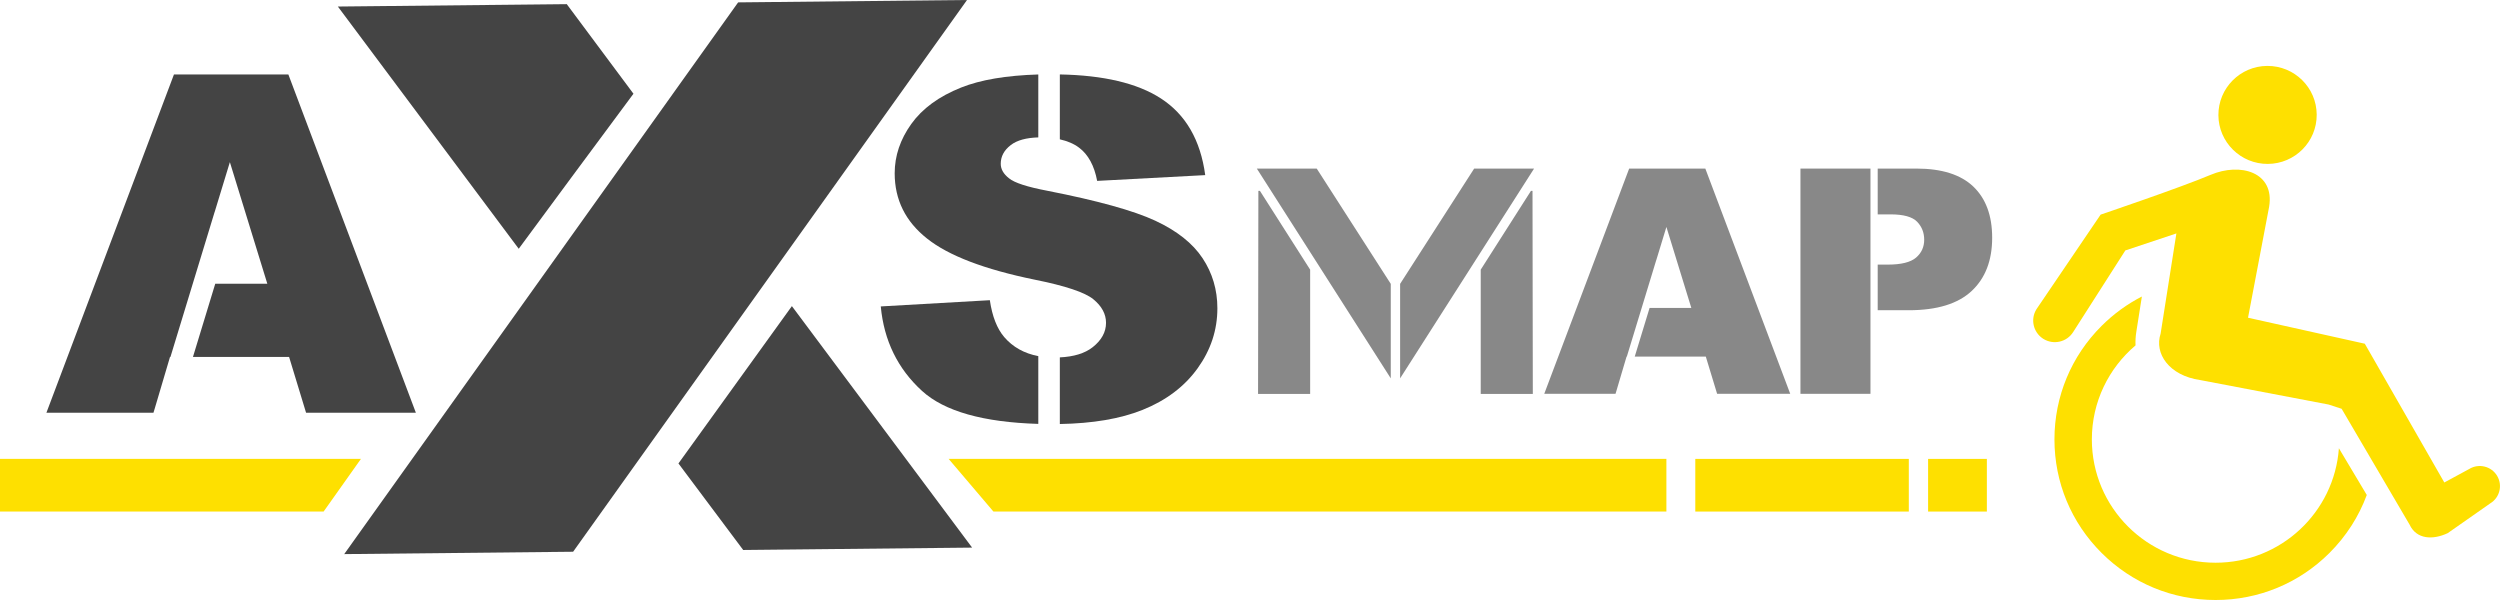
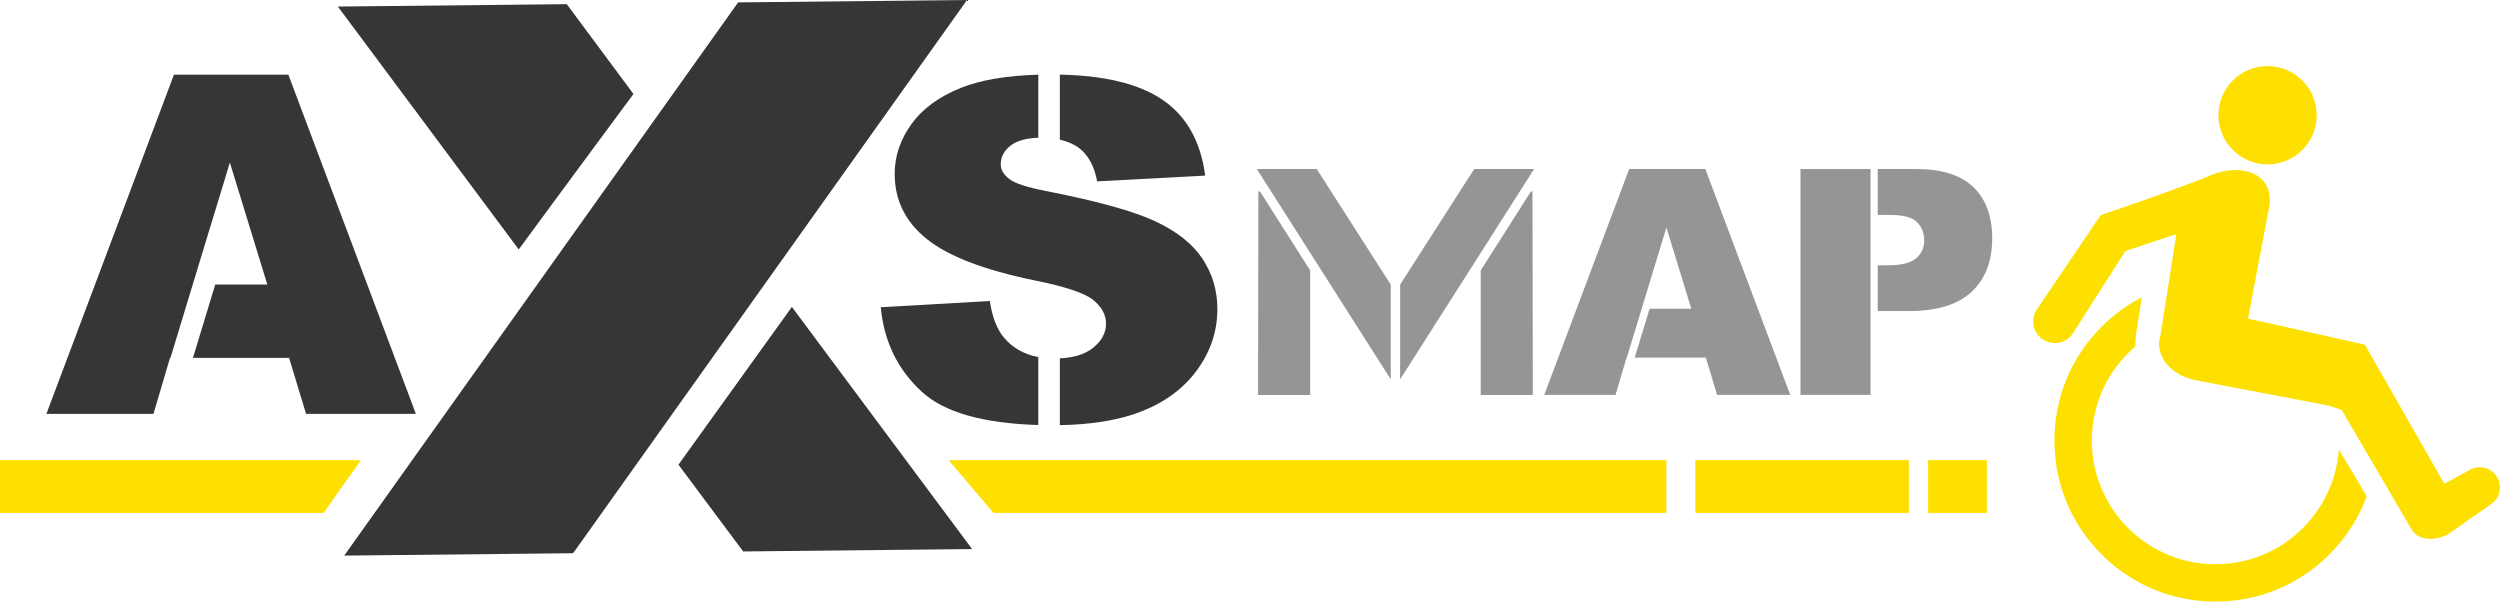
- <svg xmlns="http://www.w3.org/2000/svg" xmlns:xlink="http://www.w3.org/1999/xlink" width="500" height="120" viewBox="0 0 500 120" version="1.1">
-   <g id="Canvas" transform="translate(-700 -100)">
-     <g id="logo">
+ <svg xmlns="http://www.w3.org/2000/svg" xmlns:xlink="http://www.w3.org/1999/xlink" width="561" height="135" viewBox="0 0 561 135" version="1.1">
+   <g id="Canvas" transform="translate(-691 -58)">
+     <g id="icon">
      <g id="g20">
        <g id="path22">
-           <use xlink:href="#path0_fill" transform="matrix(1.33333 0 0 -1.33333 1143.68 132.783)" fill="#FEE000" />
+           <use xlink:href="#path0_fill" transform="matrix(1.33333 0 0 -1.33333 1188.81 94.8813)" fill="#FEE000" />
        </g>
      </g>
      <g id="g24">
        <g id="path26">
-           <use xlink:href="#path1_fill" transform="matrix(1.33333 0 0 -1.33333 1110.89 220)" fill="#FEE000" />
+           <use xlink:href="#path1_fill" transform="matrix(1.33333 0 0 -1.33333 1152.01 193)" fill="#FEE000" />
        </g>
      </g>
      <g id="g28">
        <g id="path30">
-           <use xlink:href="#path2_fill" transform="matrix(1.33333 0 0 -1.33333 1106.64 207.486)" fill="#FEE000" />
+           <use xlink:href="#path2_fill" transform="matrix(1.33333 0 0 -1.33333 1147.25 178.921)" fill="#FEE000" />
        </g>
      </g>
      <g id="g32">
        <g id="path34">
-           <use xlink:href="#path3_fill" transform="matrix(1.33333 0 0 -1.33333 700 202.311)" fill="#FEE000" />
+           <use xlink:href="#path3_fill" transform="matrix(1.33333 0 0 -1.33333 691 173.1)" fill="#FEE000" />
        </g>
      </g>
      <g id="g36">
        <g id="path38">
-           <use xlink:href="#path4_fill" transform="matrix(1.33333 0 0 -1.33333 889.727 202.311)" fill="#FEE000" />
+           <use xlink:href="#path4_fill" transform="matrix(1.33333 0 0 -1.33333 903.873 173.1)" fill="#FEE000" />
        </g>
      </g>
      <g id="path40">
-         <use xlink:href="#path5_fill" transform="matrix(1.33333 0 0 -1.33333 1039.06 202.312)" fill="#FEE000" />
+         <use xlink:href="#path5_fill" transform="matrix(1.33333 0 0 -1.33333 1071.43 173.101)" fill="#FEE000" />
      </g>
      <g id="path42">
-         <use xlink:href="#path6_fill" transform="matrix(1.33333 0 0 -1.33333 1085.62 202.312)" fill="#FEE000" />
+         <use xlink:href="#path6_fill" transform="matrix(1.33333 0 0 -1.33333 1123.67 173.101)" fill="#FEE000" />
      </g>
      <g id="path44">
-         <use xlink:href="#path7_fill" transform="matrix(1.33333 0 0 -1.33333 1060.09 178.763)" fill="#888888" />
+         <use xlink:href="#path7_fill" transform="matrix(1.33333 0 0 -1.33333 1095.03 146.608)" fill="#969596" />
      </g>
      <g id="g46">
        <g id="path48">
-           <use xlink:href="#path8_fill" transform="matrix(1.33333 0 0 -1.33333 1075.54 162.046)" fill="#888888" />
+           <use xlink:href="#path8_fill" transform="matrix(1.33333 0 0 -1.33333 1112.36 127.801)" fill="#969596" />
        </g>
      </g>
      <g id="g50">
        <g id="path52">
-           <use xlink:href="#path9_fill" transform="matrix(1.33333 0 0 -1.33333 1008.85 178.763)" fill="#888888" />
+           <use xlink:href="#path9_fill" transform="matrix(1.33333 0 0 -1.33333 1037.53 146.608)" fill="#969596" />
        </g>
      </g>
      <g id="g54">
        <g id="path56">
-           <use xlink:href="#path10_fill" transform="matrix(1.33333 0 0 -1.33333 996.145 178.784)" fill="#888888" />
+           <use xlink:href="#path10_fill" transform="matrix(1.33333 0 0 -1.33333 1023.27 146.632)" fill="#969596" />
        </g>
      </g>
      <g id="g58">
        <g id="path60">
-           <use xlink:href="#path11_fill" transform="matrix(1.33333 0 0 -1.33333 980.023 175.67)" fill="#888888" />
+           <use xlink:href="#path11_fill" transform="matrix(1.33333 0 0 -1.33333 1005.19 143.128)" fill="#969596" />
        </g>
      </g>
      <g id="g62">
        <g id="path64">
-           <use xlink:href="#path12_fill" transform="matrix(1.33333 0 0 -1.33333 951.612 178.784)" fill="#888888" />
+           <use xlink:href="#path12_fill" transform="matrix(1.33333 0 0 -1.33333 973.308 146.632)" fill="#969596" />
        </g>
      </g>
      <g id="g66">
        <g id="path68">
-           <use xlink:href="#path13_fill" transform="matrix(1.33333 0 0 -1.33333 951.365 175.67)" fill="#888888" />
+           <use xlink:href="#path13_fill" transform="matrix(1.33333 0 0 -1.33333 973.031 143.128)" fill="#969596" />
        </g>
      </g>
      <g id="g70">
        <g id="path72">
-           <use xlink:href="#path14_fill" transform="matrix(1.33333 0 0 -1.33333 767.572 149.754)" fill="#444444" />
+           <use xlink:href="#path14_fill" transform="matrix(1.33333 0 0 -1.33333 766.816 113.973)" fill="#363537" />
        </g>
      </g>
      <g id="g74">
        <g id="path76">
-           <use xlink:href="#path15_fill" transform="matrix(1.33333 0 0 -1.33333 835.689 209.997)" fill="#444444" />
+           <use xlink:href="#path15_fill" transform="matrix(1.33333 0 0 -1.33333 843.243 181.746)" fill="#363537" />
        </g>
      </g>
      <g id="g78">
        <g id="path80">
-           <use xlink:href="#path16_fill" transform="matrix(1.33333 0 0 -1.33333 851.4 158.834)" fill="#444444" />
+           <use xlink:href="#path16_fill" transform="matrix(1.33333 0 0 -1.33333 860.871 124.189)" fill="#444444" />
        </g>
      </g>
      <g id="g82">
        <g id="path84">
-           <use xlink:href="#path17_fill" transform="matrix(1.33333 0 0 -1.33333 768.842 210.822)" fill="#444444" />
+           <use xlink:href="#path17_fill" transform="matrix(1.33333 0 0 -1.33333 768.241 182.675)" fill="#363537" />
        </g>
      </g>
      <g id="g86">
        <g id="path88">
-           <use xlink:href="#path18_fill" transform="matrix(1.33333 0 0 -1.33333 709.28 182.552)" fill="#444444" />
+           <use xlink:href="#path18_fill" transform="matrix(1.33333 0 0 -1.33333 701.412 150.871)" fill="#363537" />
        </g>
      </g>
      <g id="g90">
        <g id="path92">
-           <use xlink:href="#path19_fill" transform="matrix(1.33333 0 0 -1.33333 876.154 184.78)" fill="#444444" />
+           <use xlink:href="#path19_fill" transform="matrix(1.33333 0 0 -1.33333 888.645 153.377)" fill="#363537" />
        </g>
      </g>
      <g id="g94">
        <g id="path96">
-           <use xlink:href="#path20_fill" transform="matrix(1.33333 0 0 -1.33333 911.967 136.177)" fill="#444444" />
+           <use xlink:href="#path20_fill" transform="matrix(1.33333 0 0 -1.33333 928.827 98.699)" fill="#363537" />
        </g>
      </g>
      <g id="g98">
        <g id="path100">
-           <use xlink:href="#path21_fill" transform="matrix(1.33333 0 0 -1.33333 878.937 184.803)" fill="#444444" />
+           <use xlink:href="#path21_fill" transform="matrix(1.33333 0 0 -1.33333 891.767 153.404)" fill="#363537" />
        </g>
      </g>
    </g>
  </g>
  <defs>
-     <path id="path0_fill" d="M 14.745 7.397C 14.774 3.339 11.494 0.026 7.422 0C 3.35 -0.027 0.029 3.242 0 7.303C -0.025 11.361 3.256 14.674 7.326 14.7C 11.399 14.726 14.722 11.456 14.745 7.397Z" />
-     <path id="path1_fill" d="M 42.666 22.763C 41.983 13.167 33.964 5.592 24.166 5.592C 13.918 5.592 5.61 13.872 5.61 24.089C 5.61 29.741 8.157 34.797 12.162 38.191C 12.132 38.861 12.171 39.553 12.287 40.264L 13.113 45.523C 10.916 44.393 8.878 42.918 7.078 41.122C 2.514 36.573 -1.00568e-06 30.524 -1.00568e-06 24.089C -1.00568e-06 17.654 2.514 11.604 7.078 7.056C 11.643 2.506 17.71 1.55568e-07 24.166 1.55568e-07C 30.619 1.55568e-07 36.688 2.506 41.252 7.056C 43.766 9.563 45.657 12.525 46.849 15.754L 42.666 22.763Z" />
-     <path id="path2_fill" d="M 68.556 5.109C 69.988 5.973 70.445 7.829 69.578 9.256C 68.712 10.684 66.847 11.14 65.417 10.275L 61.667 8.242L 49.74 29.058L 32.224 32.956L 35.39 49.602C 36.248 54.816 31.06 56.277 26.606 54.386C 22.15 52.498 10.113 48.421 10.113 48.421L 0.49 34.236C -0.438 32.749 -0.007 30.805 1.437 29.84C 1.469 29.819 1.498 29.801 1.531 29.779C 3.052 28.838 5.053 29.301 6.001 30.818L 13.823 43.052L 21.478 45.6L 19.112 30.569C 18.123 27.588 20.389 24.275 25.051 23.605L 44.315 19.933L 46.265 19.296L 56.458 1.922C 57.5 -0.304 59.941 -0.401 62.172 0.64L 68.556 5.109Z" />
-     <path id="path3_fill" d="M 48.542 0L 1.69925e-06 0L 1.69925e-06 7.899L 54.141 7.899L 48.542 0Z" />
-     <path id="path4_fill" d="M 107.665 0L 6.718 0L -1.87264e-06 7.899L 107.665 7.899L 107.665 0Z" />
-     <path id="path5_fill" d="M 32.026 5.80787e-06L 6.10343e-06 5.80787e-06L 6.10343e-06 7.899L 32.026 7.899L 32.026 5.80787e-06Z" />
-     <path id="path6_fill" d="M 8.814 5.80787e-06L 0 5.80787e-06L 0 7.899L 8.814 7.899L 8.814 5.80787e-06Z" />
-     <path id="path7_fill" d="M 10.503 33.785L -6.93571e-06 33.785L -6.93571e-06 9.67978e-06L 10.503 9.67978e-06L 10.503 33.785Z" />
-     <path id="path8_fill" d="M 14.341 18.55C 12.451 20.348 9.612 21.247 5.82 21.247L 1.30045e-07 21.247L 1.30045e-07 14.379L 1.911 14.379C 3.87 14.379 5.203 14.009 5.914 13.272C 6.623 12.535 6.975 11.636 6.975 10.577C 6.975 9.486 6.569 8.591 5.75 7.891C 4.935 7.193 3.518 6.843 1.497 6.843L 1.30045e-07 6.843L 1.30045e-07 0L 4.665 0C 8.886 0 12.027 0.959 14.085 2.88C 16.144 4.8 17.17 7.465 17.17 10.876C 17.17 14.194 16.224 16.752 14.341 18.55Z" />
-     <path id="path9_fill" d="M 24.162 33.785L 12.737 33.785L -5.54857e-07 6.74128e-07L 10.69 6.74128e-07L 10.824 0.442L 12.346 5.578L 12.387 5.578L 16.797 20.047L 16.803 20.045L 18.323 25.028L 22.061 12.882L 15.799 12.882L 13.572 5.578L 24.235 5.578L 25.93 6.74128e-07L 36.897 6.74128e-07L 24.162 33.785Z" />
-     <path id="path10_fill" d="M 7.535 30.458L -4.7683e-08 18.639L -4.7683e-08 9.85264e-07L 7.814 9.85264e-07L 7.768 30.458L 7.535 30.458Z" />
-     <path id="path11_fill" d="M 11.107 31.465L -1.90732e-07 14.174L -1.90732e-07 1.0544e-06L 20.093 31.465L 11.107 31.465Z" />
-     <path id="path12_fill" d="M 0.047 30.458L -1.2869e-09 9.85264e-07L 7.814 9.85264e-07L 7.814 18.639L 0.28 30.458L 0.047 30.458Z" />
-     <path id="path13_fill" d="M 0 31.465L 20.091 1.0544e-06L 20.091 14.174L 8.985 31.465L 0 31.465Z" />
-     <path id="path14_fill" d="M 34.613 10.132L 35.08 10.765L 44.34 23.256L 34.337 36.692L 1.04036e-06 36.335L 27.13 -2.76565e-07L 34.613 10.132Z" />
-     <path id="path15_fill" d="M 17.016 36.581L 2.60089e-08 12.981L 9.712 2.07424e-07L 44.049 0.357L 17.016 36.581Z" />
-     <path id="path16_fill" d="M 0 0L 0.591 0.826L 0 0Z" />
-     <path id="path17_fill" d="M 62.812 40.239L 93.422 83.117L 59.088 82.76L -1.73393e-06 1.03712e-07L 34.335 0.355L 61.523 38.436" />
-     <path id="path18_fill" d="M 36.293 50.749L 19.135 50.749L 3.12107e-07 2.41995e-07L 16.057 2.41995e-07L 16.259 0.663L 18.543 8.378L 18.608 8.378L 25.232 30.112L 25.238 30.11L 27.521 37.595L 33.139 19.351L 25.327 19.351L 21.985 8.378L 36.402 8.378L 38.951 2.41995e-07L 55.422 2.41995e-07L 36.293 50.749Z" />
-     <path id="path19_fill" d="M 23.629 10.165C 21.522 10.569 19.818 11.516 18.526 13.017C 17.438 14.285 16.717 16.132 16.361 18.555L -7.10911e-07 17.621C 0.48 12.497 2.542 8.274 6.187 4.949C 9.537 1.893 15.358 0.247 23.629 4.83989e-07L 23.629 10.165Z" />
-     <path id="path20_fill" d="M 0 6.233C 1.125 5.979 2.099 5.576 2.883 4.984C 4.262 3.946 5.167 2.285 5.598 1.64211e-07L 21.808 0.865C 21.101 6.127 18.877 9.963 15.146 12.375C 11.617 14.657 6.554 15.845 0 15.967L 0 6.233Z" />
-     <path id="path21_fill" d="M 46.182 24.873C 44.7 27.112 42.334 28.986 39.082 30.499C 35.832 32.01 30.447 33.505 22.929 34.981C 19.892 35.558 17.97 36.181 17.16 36.85C 16.325 37.497 15.908 38.224 15.908 39.032C 15.908 40.139 16.413 41.079 17.425 41.853C 18.366 42.571 19.75 42.94 21.542 42.992L 21.542 52.432C 16.737 52.287 12.879 51.635 9.967 50.472C 6.637 49.146 4.147 47.322 2.486 45.003C 0.83 42.684 1.31779e-06 40.221 1.31779e-06 37.613C 1.31779e-06 33.643 1.619 30.376 4.86 27.816C 8.074 25.254 13.452 23.2 20.993 21.654C 25.601 20.73 28.536 19.749 29.802 18.712C 31.067 17.673 31.701 16.496 31.701 15.181C 31.701 13.795 31.034 12.578 29.706 11.527C 28.519 10.589 26.858 10.095 24.772 9.995L 24.772 -8.29696e-07C 29.711 0.085 33.848 0.784 37.165 2.112C 40.71 3.532 43.468 5.615 45.443 8.361C 47.415 11.106 48.404 14.108 48.404 17.361C 48.404 20.131 47.663 22.635 46.182 24.873Z" />
+     <path id="path0_fill" d="M 16.544 8.322C 16.576 3.756 12.897 0.03 8.327 0C 3.759 -0.03 0.032 3.648 0 8.216C -0.028 12.781 3.653 16.508 8.22 16.537C 12.79 16.566 16.517 12.888 16.544 8.322Z" />
+     <path id="path1_fill" d="M 47.872 25.608C 47.105 14.812 38.108 6.29 27.114 6.29C 15.616 6.29 6.295 15.607 6.295 27.1C 6.295 33.458 9.152 39.146 13.646 42.964C 13.612 43.719 13.656 44.497 13.786 45.296L 14.713 51.214C 12.248 49.942 9.961 48.282 7.942 46.262C 2.82 41.144 -1.12837e-06 34.339 -1.12837e-06 27.1C -1.12837e-06 19.86 2.82 13.055 7.942 7.938C 13.063 2.819 19.871 1.75014e-07 27.114 1.75014e-07C 34.354 1.75014e-07 41.164 2.819 46.284 7.938C 49.106 10.759 51.227 14.091 52.565 17.723L 47.872 25.608Z" />
+     <path id="path2_fill" d="M 76.92 5.747C 78.527 6.72 79.039 8.807 78.067 10.413C 77.095 12.02 75.003 12.532 73.398 11.56L 69.19 9.272L 55.808 32.69L 36.155 37.075L 39.708 55.802C 40.67 61.669 34.85 63.311 29.852 61.184C 24.853 59.06 11.347 54.473 11.347 54.473L 0.55 38.515C -0.491 36.843 -0.008 34.656 1.612 33.57C 1.648 33.546 1.681 33.526 1.718 33.502C 3.424 32.443 5.669 32.964 6.733 34.67L 15.51 48.434L 24.098 51.3L 21.443 34.39C 20.334 31.037 22.876 27.309 28.108 26.556L 49.721 22.424L 51.909 21.708L 63.346 2.162C 64.515 -0.342 67.253 -0.451 69.757 0.72L 76.92 5.747Z" />
+     <path id="path3_fill" d="M 54.465 0L 1.90656e-06 0L 1.90656e-06 8.886L 60.746 8.886L 54.465 0Z" />
+     <path id="path4_fill" d="M 120.801 0L 7.538 0L -2.1011e-06 8.886L 120.801 8.886L 120.801 0Z" />
+     <path id="path5_fill" d="M 35.933 6.53385e-06L 6.84804e-06 6.53385e-06L 6.84804e-06 8.886L 35.933 8.886L 35.933 6.53385e-06Z" />
+     <path id="path6_fill" d="M 9.889 6.53385e-06L 0 6.53385e-06L 0 8.886L 9.889 8.886L 9.889 6.53385e-06Z" />
+     <path id="path7_fill" d="M 11.785 38.008L -7.78187e-06 38.008L -7.78187e-06 1.08898e-05L 11.785 1.08898e-05L 11.785 38.008Z" />
+     <path id="path8_fill" d="M 16.09 20.869C 13.97 22.891 10.785 23.903 6.53 23.903L 1.4591e-07 23.903L 1.4591e-07 16.176L 2.145 16.176C 4.343 16.176 5.838 15.761 6.635 14.931C 7.431 14.101 7.826 13.091 7.826 11.899C 7.826 10.672 7.371 9.665 6.451 8.878C 5.537 8.093 3.947 7.699 1.679 7.699L 1.4591e-07 7.699L 1.4591e-07 0L 5.234 0C 9.97 0 13.494 1.079 15.803 3.24C 18.114 5.4 19.265 8.398 19.265 12.236C 19.265 15.968 18.203 18.846 16.09 20.869Z" />
+     <path id="path9_fill" d="M 27.11 38.008L 14.291 38.008L -6.2255e-07 7.58394e-07L 11.994 7.58394e-07L 12.144 0.497L 13.853 6.275L 13.899 6.275L 18.847 22.553L 18.853 22.551L 20.558 28.157L 24.753 14.493L 17.726 14.493L 15.228 6.275L 27.192 6.275L 29.094 7.58394e-07L 41.399 7.58394e-07L 27.11 38.008Z" />
+     <path id="path10_fill" d="M 8.454 34.265L -5.35004e-08 20.969L -5.35004e-08 1.10842e-06L 8.767 1.10842e-06L 8.716 34.265L 8.454 34.265Z" />
+     <path id="path11_fill" d="M 12.462 35.398L -2.14001e-07 15.945L -2.14001e-07 1.18621e-06L 22.544 35.398L 12.462 35.398Z" />
+     <path id="path12_fill" d="M 0.052 34.265L -1.4439e-09 1.10842e-06L 8.767 1.10842e-06L 8.767 20.969L 0.314 34.265L 0.052 34.265Z" />
+     <path id="path13_fill" d="M 0 35.398L 22.542 1.18621e-06L 22.542 15.945L 10.081 35.398L 0 35.398Z" />
+     <path id="path14_fill" d="M 38.836 11.398L 39.36 12.111L 49.75 26.162L 38.526 41.278L 1.16728e-06 40.877L 30.44 -3.11136e-07L 38.836 11.398Z" />
+     <path id="path15_fill" d="M 19.092 41.153L 2.9182e-08 14.604L 10.897 2.33352e-07L 49.423 0.401L 19.092 41.153Z" />
+     <path id="path16_fill" d="M 0 0L 0.663 0.929L 0 0Z" />
+     <path id="path17_fill" d="M 70.475 45.268L 104.82 93.506L 66.296 93.105L -1.94547e-06 1.16676e-07L 38.524 0.399L 69.029 43.241" />
+     <path id="path18_fill" d="M 40.72 57.092L 21.469 57.092L 3.50184e-07 2.72244e-07L 18.015 2.72244e-07L 18.242 0.746L 20.805 9.426L 20.878 9.426L 28.31 33.876L 28.317 33.874L 30.879 42.294L 37.182 21.77L 28.417 21.77L 24.667 9.426L 40.843 9.426L 43.703 2.72244e-07L 62.183 2.72244e-07L 40.72 57.092Z" />
+     <path id="path19_fill" d="M 26.512 11.435C 24.148 11.89 22.236 12.956 20.786 14.644C 19.566 16.07 18.756 18.149 18.357 20.875L -7.97642e-07 19.823C 0.538 14.059 2.852 9.308 6.942 5.568C 10.701 2.13 17.231 0.278 26.512 5.44488e-07L 26.512 11.435Z" />
+     <path id="path20_fill" d="M 0 7.012C 1.262 6.726 2.355 6.273 3.235 5.607C 4.782 4.439 5.797 2.57 6.281 1.84737e-07L 24.468 0.974C 23.675 6.893 21.18 11.209 16.994 13.922C 13.034 16.49 7.354 17.825 0 17.963L 0 7.012Z" />
+     <path id="path21_fill" d="M 51.816 27.982C 50.154 30.5 47.498 32.61 43.85 34.311C 40.204 36.011 34.162 37.693 25.727 39.354C 22.319 40.002 20.163 40.703 19.253 41.457C 18.316 42.184 17.849 43.002 17.849 43.911C 17.849 45.156 18.416 46.214 19.551 47.084C 20.606 47.892 22.159 48.308 24.17 48.367L 24.17 58.986C 18.779 58.823 14.451 58.089 11.183 56.781C 7.447 55.289 4.652 53.237 2.79 50.629C 0.931 48.02 1.47856e-06 45.248 1.47856e-06 42.314C 1.47856e-06 37.849 1.817 34.173 5.453 31.293C 9.059 28.41 15.093 26.1 23.554 24.36C 28.724 23.322 32.017 22.218 33.438 21.051C 34.857 19.882 35.568 18.558 35.568 17.078C 35.568 15.52 34.82 14.15 33.331 12.968C 31.998 11.913 30.134 11.356 27.795 11.244L 27.795 -9.33408e-07C 33.336 0.096 37.978 0.882 41.7 2.376C 45.676 3.974 48.771 6.317 50.986 9.406C 53.2 12.494 54.309 15.871 54.309 19.532C 54.309 22.648 53.478 25.464 51.816 27.982Z" />
  </defs>
</svg>
